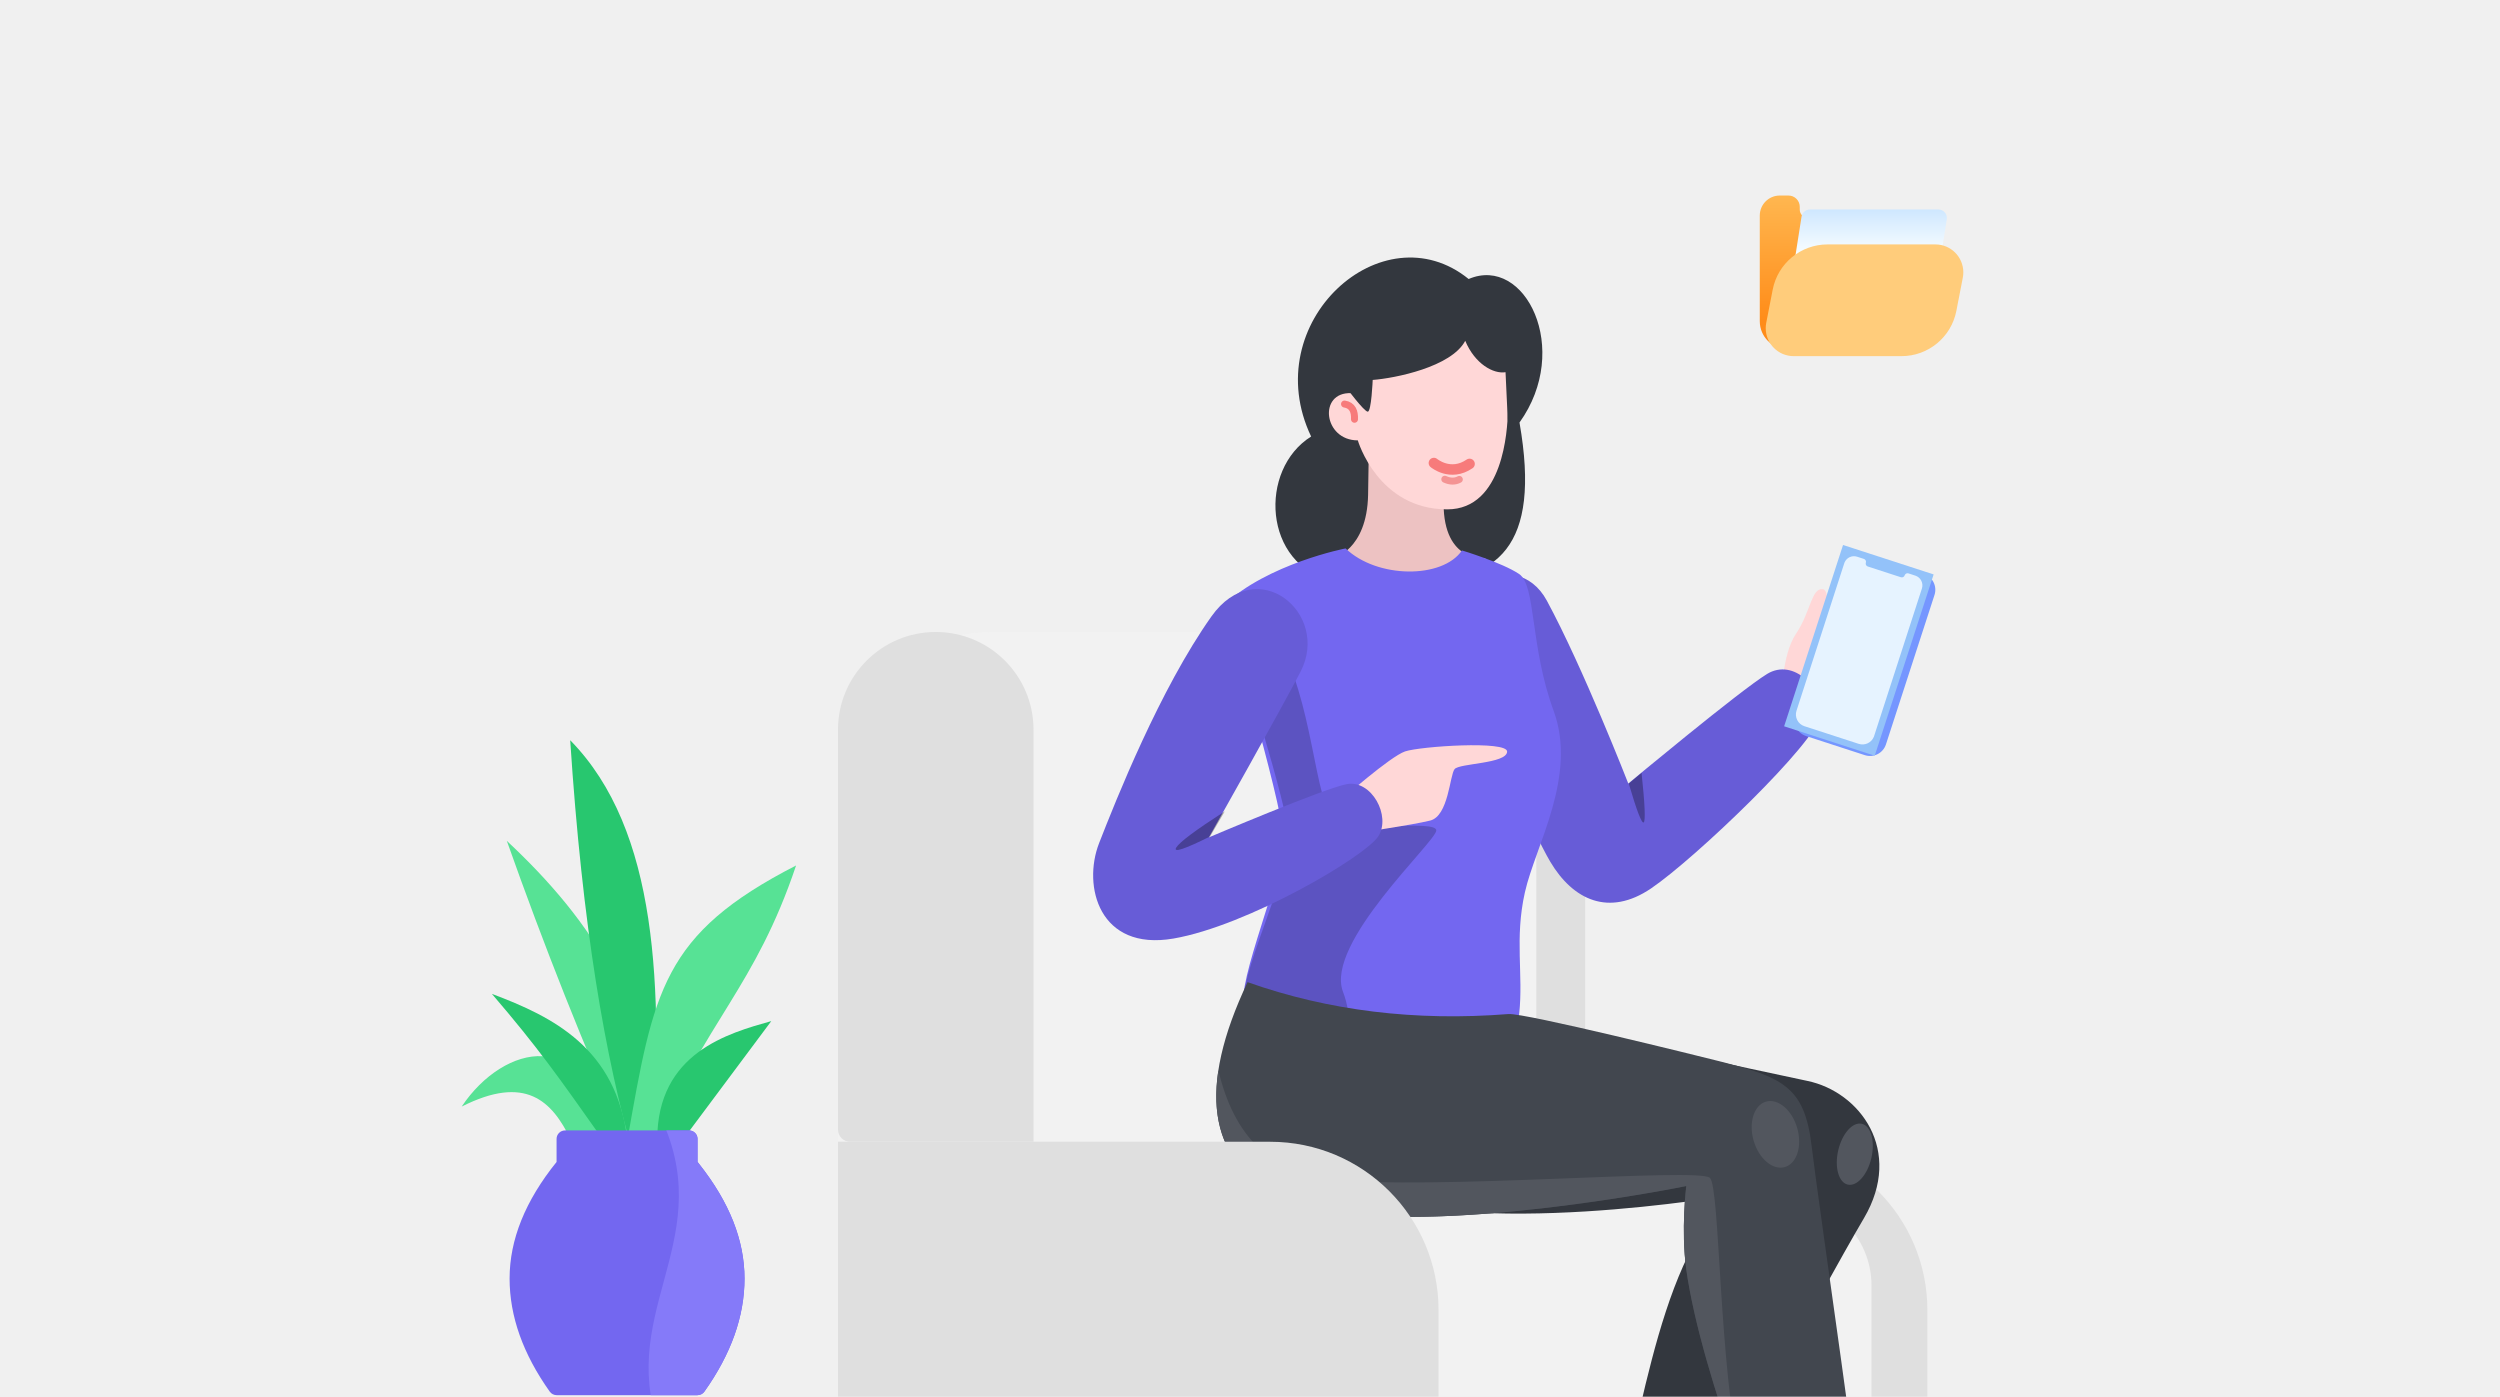
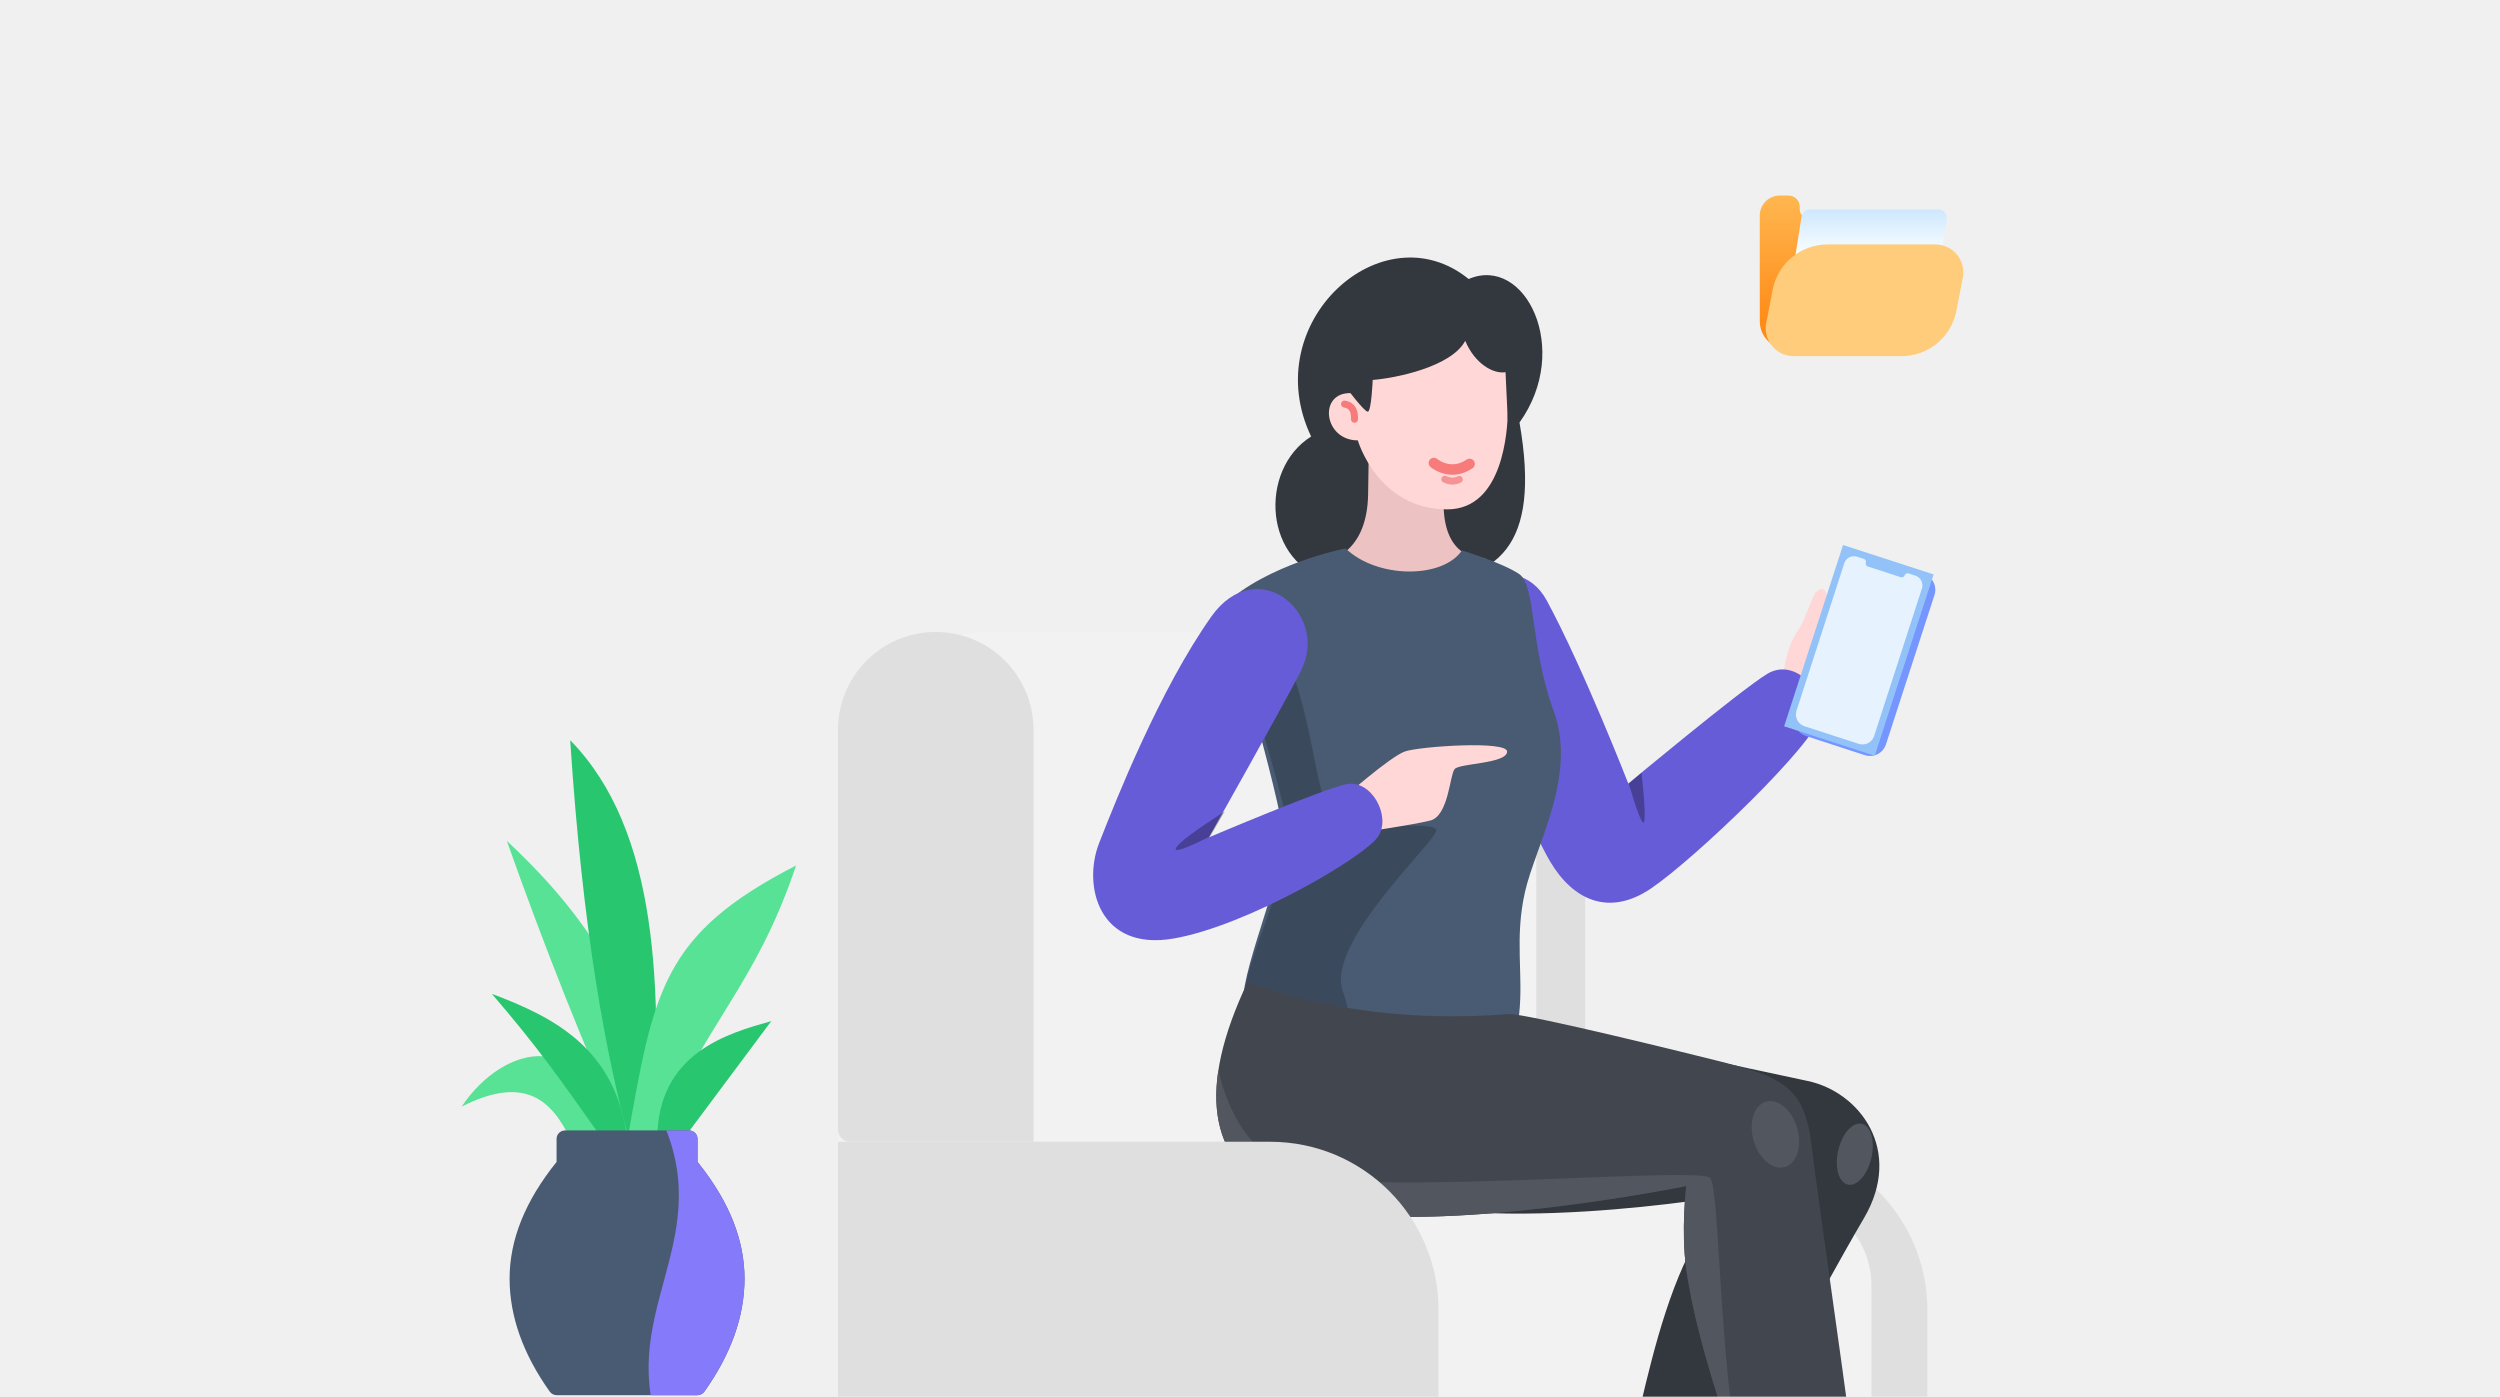
<svg xmlns="http://www.w3.org/2000/svg" xmlns:xlink="http://www.w3.org/1999/xlink" width="358px" height="200px" viewBox="0 0 358 200" version="1.1">
  <defs>
    <path d="M6,0 L352,0 C355.314,-6.08718376e-16 358,2.686 358,6 L358,200 L358,200 L0,200 L0,6 C-4.05812251e-16,2.686 2.686,6.08718376e-16 6,0 Z" id="path-1" />
    <linearGradient x1="50%" y1="81.177%" x2="50%" y2="-34.513%" id="linearGradient-3">
      <stop stop-color="#FF8C19" offset="0%" />
      <stop stop-color="#FFC967" offset="100%" />
    </linearGradient>
    <linearGradient x1="62.11%" y1="31.381%" x2="62.11%" y2="-27.478%" id="linearGradient-4">
      <stop stop-color="#F8FDFF" offset="0%" />
      <stop stop-color="#AAD4FF" offset="100%" />
    </linearGradient>
    <path d="M7.952,0.064 L25.69,0.064 C26.366,0.064 26.914,0.603 26.914,1.268 L26.914,4.578 C31.399,10.144 33.642,15.71 33.642,21.277 C33.642,26.672 31.727,32.066 27.896,37.461 C27.668,37.784 27.293,37.976 26.894,37.976 L6.749,37.976 C6.349,37.976 5.975,37.784 5.746,37.461 C1.915,32.066 0,26.672 0,21.277 C0,15.815 2.159,10.354 6.477,4.893 L6.728,4.578 L6.728,1.268 C6.728,0.603 7.276,0.064 7.952,0.064 Z" id="path-5" />
  </defs>
  <g id="📝-Pages-New" stroke="none" stroke-width="1" fill="none" fill-rule="evenodd">
    <g id="Knowledge-Base" transform="translate(-1052, -791)">
      <g id="Illustration" transform="translate(1052, 791)">
        <mask id="mask-2" fill="white">
          <use xlink:href="#path-1" />
        </mask>
        <g id="Mask" />
        <g mask="url(#mask-2)">
          <g transform="translate(178, 136.5) scale(-1, 1) translate(-178, -136.5) translate(66, 28)">
            <path d="M38.111,135.5 L100,135.5 L100,135.5 L100,201.5 C100,203.709 98.209,205.5 96,205.5 L18,205.5 C15.791,205.5 14,203.709 14,201.5 L14,159.611 C14,146.295 24.795,135.5 38.111,135.5 Z" id="Rectangle" fill="#DFDFDF" />
            <path d="M86.58,62.796 L100,62.5 L100,62.5 L100,142.5 L63,142.5 L63,86.901 C63,73.792 73.474,63.084 86.58,62.796 Z" id="Rectangle" fill="#DFDFDF" />
            <path d="M94.111,62.5 L148.16,62.5 C160.222,62.5 170,72.278 170,84.34 L170,141.753 C170,142.718 169.218,143.5 168.253,143.5 L70,143.5 L70,143.5 L70,86.611 C70,73.295 80.795,62.5 94.111,62.5 Z" id="Rectangle" fill="#F2F2F2" />
            <path d="M156,62.5 C163.732,62.5 170,68.768 170,76.5 L170,133.753 C170,134.718 169.218,135.5 168.253,135.5 L142,135.5 L142,135.5 L142,76.5 C142,68.768 148.268,62.5 156,62.5 Z" id="Rectangle" fill="#DFDFDF" />
            <path d="M34.6,143.5 L96,143.5 L96,143.5 L96,196.5 L22,196.5 L22,156.1 C22,149.141 27.641,143.5 34.6,143.5 Z" id="Rectangle" fill="#F2F2F2" />
            <g id="Wom1.4" stroke-width="1" fill="none" transform="translate(67, 112.5) scale(-1, 1) translate(-67, -112.5) translate(0, 8.5)">
              <g id="Head" transform="translate(26.64127, 0.378756)">
                <path d="M8.147,46.319 C-1.785,44.004 -2.439,30.361 5.112,25.629 C-2.676,9.292 15.333,-6.928 27.669,3.075 C35.756,-0.389 42.476,13.129 34.951,23.628 C38.106,41.654 31.685,46.314 20.109,46.512 L8.147,46.319 Z" id="Path" fill="#33373E" />
                <path d="M8.271,43.06 C8.271,43.06 13.102,41.925 13.27,34.003 C13.437,26.08 13.32,23.376 13.32,23.376 L23.962,23.184 C23.962,23.184 24.078,32.013 24.08,35.207 C24.084,43.785 30.057,43.06 30.057,43.06 C30.057,43.06 28.815,50.016 19.172,50.558 C11.642,50.983 8.271,43.06 8.271,43.06 Z" id="Path" fill="#EDC2C2" />
                <path d="M10.839,19.42 C6.091,19.236 6.866,26.191 11.797,26.182 C11.797,26.182 14.662,36.062 24.607,36.062 C32.684,36.062 33.209,24.546 33.282,22.249 C33.361,19.8 33.371,11.753 33.371,11.753 L10.654,11.742 L10.839,19.42 Z" id="Path" fill="#FFD7D7" />
                <path d="M22.866,28.633 C22.866,28.633 24.498,31.274 27.688,30.334" id="Path" stroke="#F77B7B" stroke-width="1.5" stroke-linecap="round" transform="translate(25.27694, 29.58442) rotate(-18) translate(-25.27694, -29.58442) " />
                <path d="M24.249,31.785 C24.998,32.099 25.708,32.099 26.329,31.738" id="Path" stroke="#F49494" stroke-linecap="round" transform="translate(25.28918, 31.87678) rotate(2) translate(-25.28918, -31.87678) " />
                <path d="M11.057,23.277 C11.356,22.201 11.224,21.261 10.156,20.832" id="Path-8" stroke="#F77B7B" stroke-linecap="round" transform="translate(10.6761, 22.05471) rotate(-13) translate(-10.6761, -22.05471) " />
                <path d="M10.088,18.56 C10.088,18.56 12.69,22.055 13.217,22.073 C13.744,22.092 13.929,17.529 13.929,17.529 C17.121,17.285 25.199,15.675 27.18,11.924 C28.564,15.234 31.212,16.703 32.951,16.421 L33.281,23.452 L34.093,9.317 L9.451,9.317 L10.088,18.56 Z" id="Path" fill="#33373E" />
              </g>
              <g id="LLeg" transform="translate(30.04037, 107.25)" fill="#33373E">
                <path d="M16.635,0.026 C24.043,0.357 65.276,9.483 72.767,11.034 C80.258,12.584 86.591,20.974 80.879,30.689 C74.463,41.595 57.909,72.567 53.889,79.549 C51.9,83.005 41.864,81.067 44.221,75.267 C48.616,64.455 50.657,37.292 61.861,27.388 C61.861,27.388 24.181,33.951 7.905,26.434 C-3.924,20.969 -1.248,-0.775 16.635,0.026 Z" id="Path" />
              </g>
              <g id="LArm" transform="translate(52.38391, 45.76)">
                <path d="M46.782,17.675 C46.782,17.675 46.699,11.643 48.807,8.49 C50.916,5.338 50.999,1.989 52.595,2.099 C54.191,2.208 52.611,9.992 52.611,9.992 C52.611,9.992 54.636,9.218 56.09,8.239 C57.545,7.26 61.955,2.432 62.986,3.288 C64.734,4.745 61.919,12.967 60.386,14.61 C58.848,16.255 50.445,21.661 50.445,21.661 L46.782,17.675 Z" id="Path" fill="#FFD7D7" />
                <path d="M1.256,14.061 C4.702,22.06 11.012,36.754 13.613,41.138 C16.873,46.628 22.014,49.047 28.033,44.973 C34.357,40.693 51.771,23.999 52.282,20.217 C52.788,16.435 48.526,11.898 44.669,14.247 C40.812,16.596 24.787,29.942 24.787,29.942 C24.787,29.942 18.32,13.351 13.117,3.74 C8.611,-4.575 -3.99,1.9 1.256,14.061 Z" id="Path" fill="#675CD7" />
                <path d="M24.854,29.951 C26.012,33.882 26.726,35.733 26.997,35.506 C27.268,35.278 27.164,32.913 26.687,28.41 L24.854,29.951 Z" id="Path" fill-opacity="0.303" fill="#000000" />
              </g>
              <g id="PhoneMini4" transform="translate(110.3976, 56.90821) scale(-1, 1) rotate(-18) translate(-110.3976, -56.90821) translate(102.3976, 42.40821)">
                <g id="Group-3" transform="translate(0, 0)">
                  <path d="M2.834,1.009 L11.674,1.009 C12.999,1.009 14.074,2.083 14.074,3.409 L14.074,25.909 C14.074,27.234 12.999,28.309 11.674,28.309 L2.834,28.309 C1.509,28.309 0.434,27.234 0.434,25.909 L0.434,3.409 C0.434,2.083 1.509,1.009 2.834,1.009 Z" id="Rectangle" fill="#7596FF" fill-rule="nonzero" />
                  <rect id="Rectangle" fill="#93C2F9" x="1.461" y="0.65" width="13.64" height="27.3" />
                  <path d="M3.899,1.625 L4.934,1.625 C5.145,1.625 5.32,1.777 5.356,1.977 L5.363,2.055 C5.363,2.292 5.555,2.484 5.793,2.484 L10.781,2.484 C10.991,2.484 11.167,2.332 11.203,2.132 L11.21,2.055 C11.21,1.817 11.402,1.625 11.639,1.625 L12.669,1.625 C13.433,1.625 14.06,2.214 14.121,2.964 L14.126,3.085 L14.126,3.085 L14.106,25.285 C14.104,26.254 13.319,27.038 12.351,27.04 L4.167,27.04 C3.241,27.041 2.482,26.323 2.418,25.412 L2.413,25.287 C2.413,25.286 2.413,25.285 2.415,25.285 L2.434,3.09 C2.435,2.281 3.091,1.625 3.899,1.625 Z" id="Rectangle" fill="#E6F3FF" fill-rule="nonzero" />
                </g>
              </g>
              <g id="Body" transform="translate(19.19922, 42.03301)">
-                 <path d="M0,8.15 C0,8.15 8.305,35.978 8.551,41.246 C8.797,46.514 1.758,61.997 2.957,65.911 C5.72,74.954 40.995,78.848 42.343,66.682 C42.971,61.009 41.663,55.917 43.17,49.231 C44.672,42.546 50.709,32.612 47.285,23.271 C43.861,13.931 44.778,5.29 42.329,3.657 C39.88,2.024 34.156,0.289 34.156,0.289 C31.372,4.389 21.973,4.329 17.489,-4.61852778e-14 C17.489,-4.61852778e-14 6.348,2.163 0,8.15 Z" id="Path" fill="#7367F0" />
+                 <path d="M0,8.15 C0,8.15 8.305,35.978 8.551,41.246 C8.797,46.514 1.758,61.997 2.957,65.911 C5.72,74.954 40.995,78.848 42.343,66.682 C42.971,61.009 41.663,55.917 43.17,49.231 C44.672,42.546 50.709,32.612 47.285,23.271 C43.861,13.931 44.778,5.29 42.329,3.657 C39.88,2.024 34.156,0.289 34.156,0.289 C31.372,4.389 21.973,4.329 17.489,-4.61852778e-14 C17.489,-4.61852778e-14 6.348,2.163 0,8.15 Z" id="Path" fill="#495B73" />
                <path d="M7.442,12.657 C12.978,21.448 12.961,36.755 15.934,38.76 C18.907,40.764 30.479,38.797 30.479,40.385 C30.479,41.972 14.488,56.522 17.113,63.477 C18.487,67.119 18.115,70.377 15.994,73.251 L15.302,73.1 C9.002,71.675 3.936,69.117 2.957,65.911 C1.758,61.997 9.609,46.514 9.363,41.246 C9.154,36.774 2.553,16.046 0.563,9.882 C2.183,7.021 4.476,7.946 7.442,12.657 Z" id="Path" fill-opacity="0.199" fill="#000000" />
              </g>
              <g id="RArm" transform="translate(0, 47.85625)">
                <path d="M36.081,30.158 C36.081,30.158 43.076,23.962 45.217,23.243 C47.359,22.524 59.9,21.661 59.821,23.285 C59.731,25.026 52.995,24.926 52.297,25.782 C51.599,26.638 51.44,32.491 48.802,33.148 C46.169,33.805 38.275,34.938 38.275,34.938 L36.081,30.158 Z" id="Path" fill="#FFD7D7" />
                <path d="M17.471,3.926 C10.102,14.334 3.81,30.189 1.395,36.371 C-1.021,42.552 1.416,51.876 12.036,50.045 C22.637,48.22 39.504,38.3 41.37,35.406 C43.237,32.513 40.401,27.247 36.831,27.937 C33.523,28.574 17.116,35.556 17.116,35.556 C17.116,35.556 27.672,16.832 30.249,11.813 C34.554,3.431 23.963,-5.246 17.471,3.926 Z" id="Path" fill="#675CD7" />
                <path d="M17.283,35.428 C13.598,37.26 11.98,37.792 12.429,37.024 C12.879,36.255 15.2,34.521 19.393,31.821 L17.283,35.428 Z" id="Path" fill-opacity="0.303" fill="#000000" />
              </g>
              <g id="RLeg" transform="translate(17.86184, 104)">
                <path d="M4.789,0.143 C-2.392,15.318 -0.936,25.511 9.154,30.722 C23.792,38.281 67.612,29.341 67.612,29.341 C67.612,29.341 66.829,35.65 67.612,41.277 C69.657,55.972 79.383,80.456 81.441,83.533 C84.286,87.787 92.955,84.579 93.118,81.036 C93.282,77.494 86.583,32.251 85.565,23.623 C84.552,14.995 81.352,13.742 72.008,11.383 C69.862,10.842 44.476,4.528 42.151,4.712 C28.829,5.766 16.375,4.243 4.789,0.143 Z" id="Path" fill="#42474F" />
                <path d="M16.595,28.373 C31.087,29.998 69.453,26.648 70.994,28.17 C72.465,29.624 72.22,54.905 75.52,69.538 L75.018,68.156 C71.914,59.53 68.692,49.038 67.612,41.277 C66.829,35.65 67.612,29.341 67.612,29.341 L65.845,29.683 C57.515,31.249 22.035,37.374 9.154,30.722 C2.175,27.118 -0.673,21.13 0.61,12.759 C2.819,22.221 8.148,27.426 16.595,28.373 Z" id="Path" fill="#52565E" />
                <ellipse id="Oval" fill="#52565E" transform="translate(91.74491, 24.78125) rotate(13) translate(-91.74491, -24.78125) " cx="91.745" cy="24.781" rx="2.436" ry="4.469" />
                <ellipse id="Oval" fill="#52565E" transform="translate(80.37828, 21.9375) rotate(-16) translate(-80.37828, -21.9375) " cx="80.378" cy="21.938" rx="3.248" ry="4.875" />
              </g>
            </g>
            <path d="M108.111,135.5 L170,135.5 L170,135.5 L170,203.753 C170,204.718 169.218,205.5 168.253,205.5 L84,205.5 L84,205.5 L84,159.611 C84,146.295 94.795,135.5 108.111,135.5 Z" id="Rectangle" fill="#DFDFDF" />
            <g id="Group-37" stroke-width="1" fill="none" transform="translate(23, 11.5) scale(-1, 1) translate(-23, -11.5) translate(8, 0)">
              <path d="M2.862,0 L4.11,0 C5.002,5.82428401e-17 5.725,0.723 5.725,1.615 L5.725,2.01 C5.725,2.683 6.271,3.229 6.944,3.229 L22,3.229 C24.209,3.229 26,5.02 26,7.229 L26,18 C26,20.209 24.209,22 22,22 L4,22 C1.791,22 2.705415e-16,20.209 0,18 L0,2.862 C-1.93595067e-16,1.282 1.282,2.90392601e-16 2.862,0 Z" id="Rectangle" fill="url(#linearGradient-3)" />
              <path d="M7.184,2 L25.574,2 C26.248,2 26.794,2.546 26.794,3.219 C26.794,3.283 26.789,3.346 26.779,3.408 L24.021,20.97 C23.928,21.563 23.417,22 22.816,22 L4.426,22 C3.752,22 3.206,21.454 3.206,20.781 C3.206,20.717 3.211,20.654 3.221,20.592 L5.979,3.03 C6.072,2.437 6.583,2 7.184,2 Z" id="Rectangle" fill="url(#linearGradient-4)" />
              <path d="M29.075,11.763 L28.149,16.526 C27.419,20.285 24.126,23 20.296,23 L4.852,23 C2.643,23 0.852,21.209 0.852,19 C0.852,18.744 0.876,18.489 0.925,18.237 L1.851,13.474 C2.581,9.715 5.874,7 9.704,7 L25.148,7 C27.357,7 29.148,8.791 29.148,11 C29.148,11.256 29.124,11.511 29.075,11.763 Z" id="Rectangle" fill="#FFCC7B" />
            </g>
            <g id="Group-79" stroke-width="1" fill="none" transform="translate(176, 78)">
              <g id="Group-86">
                <path d="M23.979,58.234 C30.346,43.991 36.13,29.363 41.424,14.412 C29.228,25.78 19.744,39.63 21.095,58.234 L23.979,58.234 Z" id="Path-113" fill="#57E295" />
                <path d="M20.586,59.721 C19.079,35.435 19.718,12.88 32.347,0 C30.605,26.665 27.346,45.45 23.219,59.721 L20.586,59.721 Z" id="Rectangle" fill="#28C76F" />
                <path d="M20.007,57.192 C12.951,40.221 5.861,35.356 2.45563569e-14,17.935 C19.181,27.771 20.383,35.893 24.148,57.192 L20.007,57.192 Z" id="Path-112" fill="#57E295" />
                <path d="M16.209,57.192 L3.551,40.221 C9.665,41.944 19.883,44.735 19.883,57.192 L16.209,57.192 Z" id="Path-114" fill="#28C76F" />
                <path d="M28.048,57.192 L32.271,57.192 C34.954,51.651 38.735,47.837 47.884,52.461 C41.887,43.427 29.583,40.694 28.048,57.192 Z" id="Path-116" fill="#57E295" />
                <path d="M24.164,57.192 L27.675,57.192 C34.12,48.078 36.891,44.106 43.56,36.323 C34.774,39.62 25.756,44.106 24.164,57.192 Z" id="Path-117" fill="#28C76F" />
              </g>
              <g id="Group-85" transform="translate(7.384615, 55.8125)">
                <mask id="mask-6" fill="white">
                  <use xlink:href="#path-5" />
                </mask>
-                 <use id="Rectangle" fill="#7367F0" xlink:href="#path-5" />
+                 <use id="Rectangle" fill="#495B73" xlink:href="#path-5" />
                <path d="M-4.282,-0.978 L11.622,-0.978 C4.008,16.458 19.027,26.784 11.622,44.155 L-4.282,44.155 L-4.282,-0.978 Z" id="Rectangle" fill="#857AF9" mask="url(#mask-6)" />
              </g>
            </g>
          </g>
        </g>
      </g>
    </g>
  </g>
</svg>
